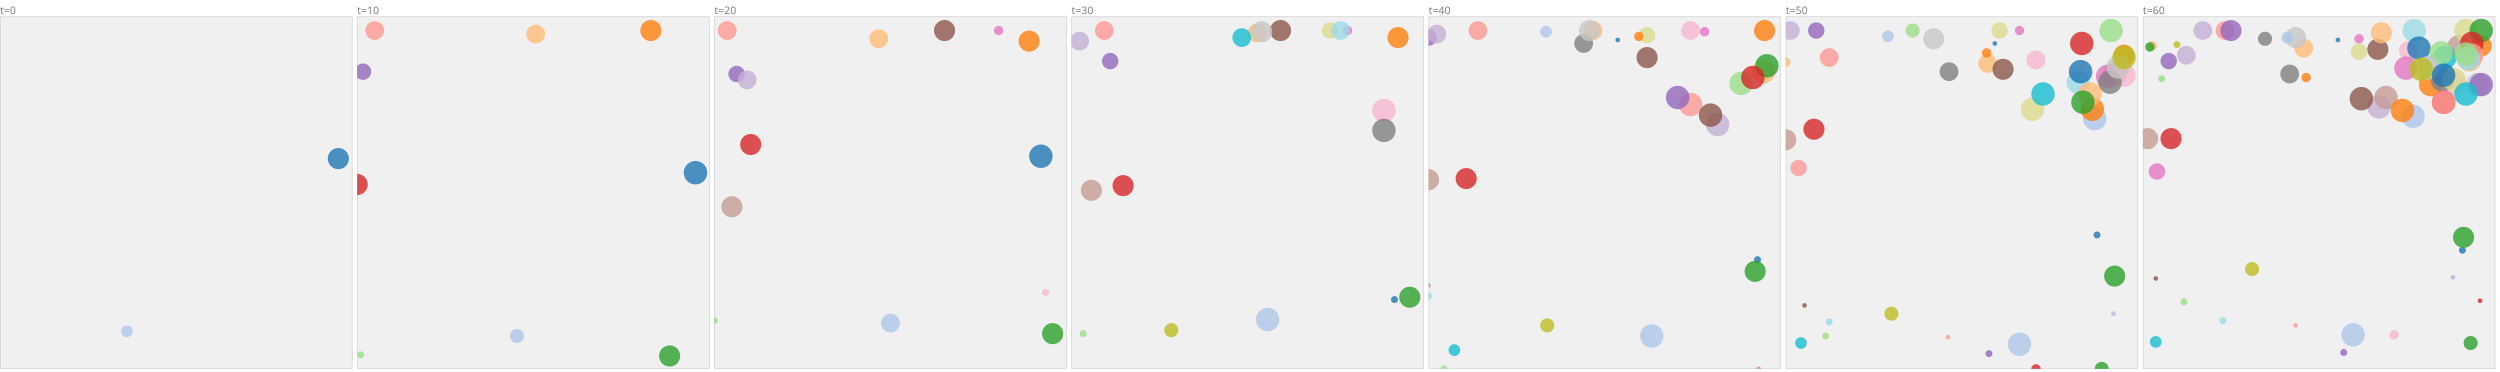
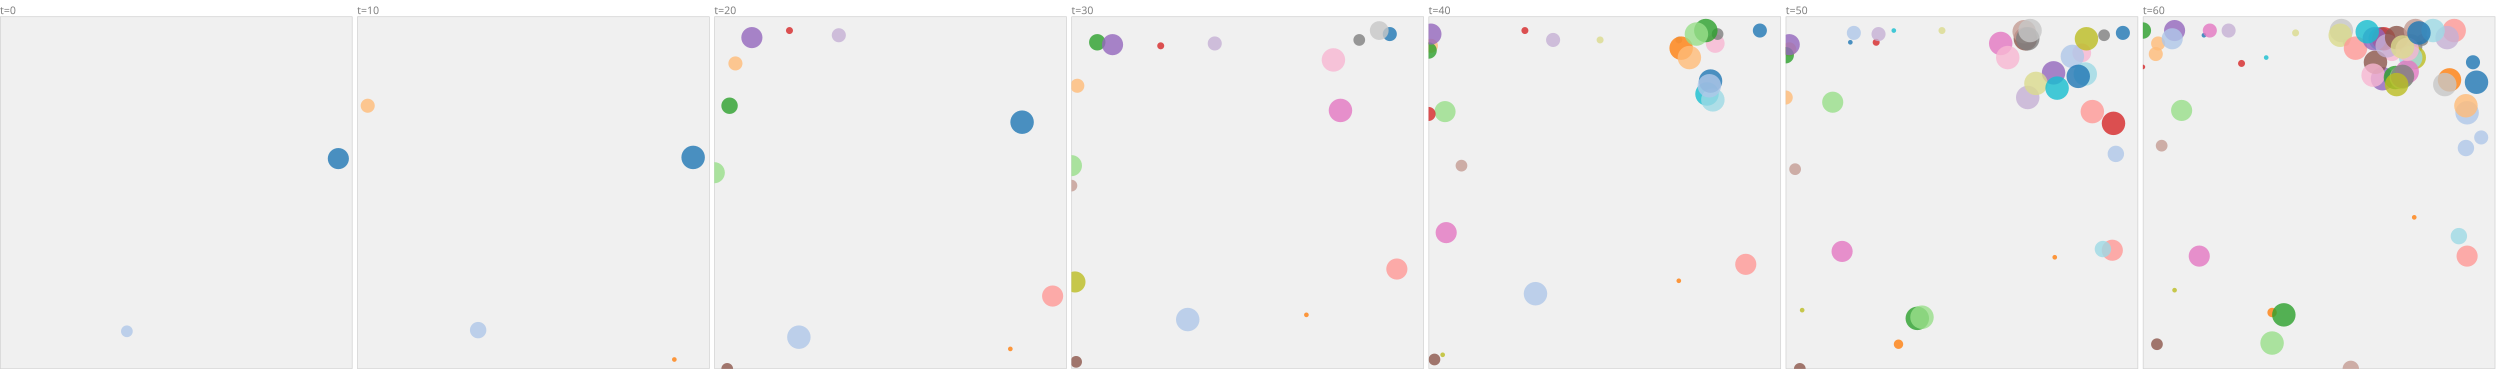
<svg xmlns="http://www.w3.org/2000/svg" width="2128" height="316">
  <text x="0" y="12" font-size="9" font-family="sans-serif" fill="gray">t=0</text>
  <g transform="translate(0, 14)">
    <svg width="300" height="300" viewBox="0 0 300 300">
      <rect width="300" height="300" fill="#f0f0f0" stroke="#ccc" />
      <circle cx="288" cy="121" r="9" fill="rgb(31,119,180)" opacity="0.8" />
      <circle cx="108" cy="268" r="5" fill="rgb(175,199,232)" opacity="0.8" />
    </svg>
  </g>
  <text x="304" y="12" font-size="9" font-family="sans-serif" fill="gray">t=10</text>
  <g transform="translate(304, 14)">
    <svg width="300" height="300" viewBox="0 0 300 300">
      <rect width="300" height="300" fill="#f0f0f0" stroke="#ccc" />
-       <circle cx="288" cy="133" r="10" fill="rgb(31,119,180)" opacity="0.8" />
-       <circle cx="136" cy="272" r="6" fill="rgb(175,199,232)" opacity="0.8" />
-       <circle cx="250" cy="12" r="9" fill="rgb(255,127,14)" opacity="0.8" />
-       <circle cx="152" cy="15" r="8" fill="rgb(255,187,120)" opacity="0.8" />
-       <circle cx="266" cy="289" r="9" fill="rgb(44,160,44)" opacity="0.8" />
-       <circle cx="3" cy="288" r="3" fill="rgb(152,223,138)" opacity="0.8" />
-       <circle cx="0" cy="143" r="9" fill="rgb(214,39,40)" opacity="0.8" />
-       <circle cx="15" cy="12" r="8" fill="rgb(255,152,150)" opacity="0.8" />
-       <circle cx="5" cy="47" r="7" fill="rgb(148,103,189)" opacity="0.8" />
+       <circle cx="286" cy="120" r="10" fill="rgb(31,119,180)" opacity="0.8" />
+       <circle cx="103" cy="267" r="7" fill="rgb(175,199,232)" opacity="0.8" />
+       <circle cx="270" cy="292" r="2" fill="rgb(255,127,14)" opacity="0.8" />
+       <circle cx="9" cy="76" r="6" fill="rgb(255,187,120)" opacity="0.8" />
    </svg>
  </g>
  <text x="608" y="12" font-size="9" font-family="sans-serif" fill="gray">t=20</text>
  <g transform="translate(608, 14)">
    <svg width="300" height="300" viewBox="0 0 300 300">
      <rect width="300" height="300" fill="#f0f0f0" stroke="#ccc" />
-       <circle cx="278" cy="119" r="10" fill="rgb(31,119,180)" opacity="0.8" />
-       <circle cx="150" cy="261" r="8" fill="rgb(175,199,232)" opacity="0.8" />
-       <circle cx="268" cy="21" r="9" fill="rgb(255,127,14)" opacity="0.8" />
-       <circle cx="140" cy="19" r="8" fill="rgb(255,187,120)" opacity="0.8" />
-       <circle cx="288" cy="270" r="9" fill="rgb(44,160,44)" opacity="0.8" />
-       <circle cx="0" cy="259" r="3" fill="rgb(152,223,138)" opacity="0.8" />
-       <circle cx="31" cy="109" r="9" fill="rgb(214,39,40)" opacity="0.8" />
-       <circle cx="11" cy="12" r="8" fill="rgb(255,152,150)" opacity="0.8" />
-       <circle cx="19" cy="49" r="7" fill="rgb(148,103,189)" opacity="0.8" />
-       <circle cx="28" cy="54" r="8" fill="rgb(197,176,213)" opacity="0.8" />
-       <circle cx="196" cy="12" r="9" fill="rgb(140,86,75)" opacity="0.8" />
-       <circle cx="15" cy="162" r="9" fill="rgb(196,156,148)" opacity="0.8" />
-       <circle cx="242" cy="12" r="4" fill="rgb(227,119,194)" opacity="0.8" />
-       <circle cx="282" cy="235" r="3" fill="rgb(247,182,210)" opacity="0.8" />
+       <circle cx="262" cy="90" r="10" fill="rgb(31,119,180)" opacity="0.8" />
+       <circle cx="72" cy="273" r="10" fill="rgb(175,199,232)" opacity="0.8" />
+       <circle cx="252" cy="283" r="2" fill="rgb(255,127,14)" opacity="0.8" />
+       <circle cx="18" cy="40" r="6" fill="rgb(255,187,120)" opacity="0.8" />
+       <circle cx="13" cy="76" r="7" fill="rgb(44,160,44)" opacity="0.8" />
+       <circle cx="0" cy="133" r="9" fill="rgb(152,223,138)" opacity="0.8" />
+       <circle cx="64" cy="12" r="3" fill="rgb(214,39,40)" opacity="0.8" />
+       <circle cx="288" cy="238" r="9" fill="rgb(255,152,150)" opacity="0.8" />
+       <circle cx="32" cy="18" r="9" fill="rgb(148,103,189)" opacity="0.8" />
+       <circle cx="106" cy="16" r="6" fill="rgb(197,176,213)" opacity="0.8" />
+       <circle cx="11" cy="300" r="5" fill="rgb(140,86,75)" opacity="0.8" />
    </svg>
  </g>
  <text x="912" y="12" font-size="9" font-family="sans-serif" fill="gray">t=30</text>
  <g transform="translate(912, 14)">
    <svg width="300" height="300" viewBox="0 0 300 300">
      <rect width="300" height="300" fill="#f0f0f0" stroke="#ccc" />
-       <circle cx="275" cy="241" r="3" fill="rgb(31,119,180)" opacity="0.8" />
-       <circle cx="167" cy="258" r="10" fill="rgb(175,199,232)" opacity="0.8" />
-       <circle cx="278" cy="18" r="9" fill="rgb(255,127,14)" opacity="0.8" />
-       <circle cx="158" cy="14" r="8" fill="rgb(255,187,120)" opacity="0.8" />
-       <circle cx="288" cy="239" r="9" fill="rgb(44,160,44)" opacity="0.8" />
-       <circle cx="10" cy="270" r="3" fill="rgb(152,223,138)" opacity="0.8" />
-       <circle cx="44" cy="144" r="9" fill="rgb(214,39,40)" opacity="0.8" />
-       <circle cx="28" cy="12" r="8" fill="rgb(255,152,150)" opacity="0.8" />
-       <circle cx="33" cy="38" r="7" fill="rgb(148,103,189)" opacity="0.8" />
-       <circle cx="7" cy="21" r="8" fill="rgb(197,176,213)" opacity="0.8" />
-       <circle cx="178" cy="12" r="9" fill="rgb(140,86,75)" opacity="0.8" />
-       <circle cx="17" cy="148" r="9" fill="rgb(196,156,148)" opacity="0.8" />
-       <circle cx="235" cy="12" r="4" fill="rgb(227,119,194)" opacity="0.8" />
-       <circle cx="266" cy="80" r="10" fill="rgb(247,182,210)" opacity="0.8" />
-       <circle cx="266" cy="97" r="10" fill="rgb(127,127,127)" opacity="0.8" />
-       <circle cx="162" cy="13" r="9" fill="rgb(199,199,199)" opacity="0.8" />
-       <circle cx="85" cy="267" r="6" fill="rgb(188,189,34)" opacity="0.8" />
-       <circle cx="220" cy="12" r="7" fill="rgb(219,219,141)" opacity="0.8" />
-       <circle cx="145" cy="18" r="8" fill="rgb(23,190,207)" opacity="0.8" />
-       <circle cx="229" cy="12" r="8" fill="rgb(158,218,229)" opacity="0.8" />
+       <circle cx="271" cy="15" r="6" fill="rgb(31,119,180)" opacity="0.8" />
+       <circle cx="99" cy="258" r="10" fill="rgb(175,199,232)" opacity="0.8" />
+       <circle cx="200" cy="254" r="2" fill="rgb(255,127,14)" opacity="0.8" />
+       <circle cx="5" cy="59" r="6" fill="rgb(255,187,120)" opacity="0.8" />
+       <circle cx="22" cy="22" r="7" fill="rgb(44,160,44)" opacity="0.8" />
+       <circle cx="0" cy="127" r="9" fill="rgb(152,223,138)" opacity="0.8" />
+       <circle cx="76" cy="25" r="3" fill="rgb(214,39,40)" opacity="0.8" />
+       <circle cx="277" cy="215" r="9" fill="rgb(255,152,150)" opacity="0.8" />
+       <circle cx="35" cy="24" r="9" fill="rgb(148,103,189)" opacity="0.8" />
+       <circle cx="122" cy="23" r="6" fill="rgb(197,176,213)" opacity="0.8" />
+       <circle cx="4" cy="294" r="5" fill="rgb(140,86,75)" opacity="0.8" />
+       <circle cx="0" cy="144" r="5" fill="rgb(196,156,148)" opacity="0.8" />
+       <circle cx="229" cy="80" r="10" fill="rgb(227,119,194)" opacity="0.8" />
+       <circle cx="223" cy="37" r="10" fill="rgb(247,182,210)" opacity="0.8" />
+       <circle cx="245" cy="20" r="5" fill="rgb(127,127,127)" opacity="0.8" />
+       <circle cx="262" cy="12" r="8" fill="rgb(199,199,199)" opacity="0.8" />
+       <circle cx="3" cy="226" r="9" fill="rgb(188,189,34)" opacity="0.8" />
    </svg>
  </g>
  <text x="1216" y="12" font-size="9" font-family="sans-serif" fill="gray">t=40</text>
  <g transform="translate(1216, 14)">
    <svg width="300" height="300" viewBox="0 0 300 300">
      <rect width="300" height="300" fill="#f0f0f0" stroke="#ccc" />
-       <circle cx="280" cy="207" r="3" fill="rgb(31,119,180)" opacity="0.8" />
-       <circle cx="190" cy="272" r="10" fill="rgb(175,199,232)" opacity="0.8" />
-       <circle cx="286" cy="12" r="9" fill="rgb(255,127,14)" opacity="0.8" />
-       <circle cx="140" cy="12" r="8" fill="rgb(255,187,120)" opacity="0.8" />
-       <circle cx="278" cy="217" r="9" fill="rgb(44,160,44)" opacity="0.8" />
-       <circle cx="13" cy="300" r="3" fill="rgb(152,223,138)" opacity="0.8" />
-       <circle cx="32" cy="138" r="9" fill="rgb(214,39,40)" opacity="0.8" />
-       <circle cx="42" cy="12" r="8" fill="rgb(255,152,150)" opacity="0.8" />
-       <circle cx="0" cy="18" r="7" fill="rgb(148,103,189)" opacity="0.8" />
-       <circle cx="7" cy="15" r="8" fill="rgb(197,176,213)" opacity="0.8" />
-       <circle cx="186" cy="35" r="9" fill="rgb(140,86,75)" opacity="0.8" />
-       <circle cx="0" cy="139" r="9" fill="rgb(196,156,148)" opacity="0.8" />
-       <circle cx="235" cy="13" r="4" fill="rgb(227,119,194)" opacity="0.8" />
-       <circle cx="223" cy="12" r="8" fill="rgb(247,182,210)" opacity="0.8" />
-       <circle cx="132" cy="23" r="8" fill="rgb(127,127,127)" opacity="0.8" />
-       <circle cx="137" cy="12" r="9" fill="rgb(199,199,199)" opacity="0.8" />
-       <circle cx="101" cy="263" r="6" fill="rgb(188,189,34)" opacity="0.8" />
-       <circle cx="186" cy="16" r="7" fill="rgb(219,219,141)" opacity="0.8" />
-       <circle cx="22" cy="284" r="5" fill="rgb(23,190,207)" opacity="0.8" />
-       <circle cx="0" cy="238" r="3" fill="rgb(158,218,229)" opacity="0.8" />
-       <circle cx="161" cy="20" r="2" fill="rgb(31,119,180)" opacity="0.8" />
-       <circle cx="100" cy="13" r="5" fill="rgb(175,199,232)" opacity="0.8" />
-       <circle cx="179" cy="17" r="4" fill="rgb(255,127,14)" opacity="0.8" />
-       <circle cx="285" cy="47" r="10" fill="rgb(255,187,120)" opacity="0.8" />
-       <circle cx="288" cy="42" r="10" fill="rgb(44,160,44)" opacity="0.8" />
-       <circle cx="266" cy="57" r="10" fill="rgb(152,223,138)" opacity="0.8" />
-       <circle cx="276" cy="52" r="10" fill="rgb(214,39,40)" opacity="0.8" />
-       <circle cx="223" cy="75" r="10" fill="rgb(255,152,150)" opacity="0.8" />
-       <circle cx="212" cy="69" r="10" fill="rgb(148,103,189)" opacity="0.8" />
-       <circle cx="246" cy="92" r="10" fill="rgb(197,176,213)" opacity="0.8" />
-       <circle cx="240" cy="84" r="10" fill="rgb(140,86,75)" opacity="0.8" />
-       <circle cx="0" cy="229" r="2" fill="rgb(196,156,148)" opacity="0.8" />
-       <circle cx="281" cy="300" r="2" fill="rgb(227,119,194)" opacity="0.8" />
+       <circle cx="282" cy="12" r="6" fill="rgb(31,119,180)" opacity="0.8" />
+       <circle cx="91" cy="236" r="10" fill="rgb(175,199,232)" opacity="0.8" />
+       <circle cx="213" cy="225" r="2" fill="rgb(255,127,14)" opacity="0.8" />
+       <circle cx="2" cy="25" r="6" fill="rgb(255,187,120)" opacity="0.8" />
+       <circle cx="0" cy="29" r="7" fill="rgb(44,160,44)" opacity="0.8" />
+       <circle cx="14" cy="81" r="9" fill="rgb(152,223,138)" opacity="0.8" />
+       <circle cx="82" cy="12" r="3" fill="rgb(214,39,40)" opacity="0.8" />
+       <circle cx="270" cy="211" r="9" fill="rgb(255,152,150)" opacity="0.8" />
+       <circle cx="2" cy="15" r="9" fill="rgb(148,103,189)" opacity="0.8" />
+       <circle cx="106" cy="20" r="6" fill="rgb(197,176,213)" opacity="0.8" />
+       <circle cx="5" cy="292" r="5" fill="rgb(140,86,75)" opacity="0.8" />
+       <circle cx="28" cy="127" r="5" fill="rgb(196,156,148)" opacity="0.8" />
+       <circle cx="15" cy="184" r="9" fill="rgb(227,119,194)" opacity="0.8" />
+       <circle cx="244" cy="23" r="8" fill="rgb(247,182,210)" opacity="0.8" />
+       <circle cx="246" cy="15" r="5" fill="rgb(127,127,127)" opacity="0.8" />
+       <circle cx="213" cy="20" r="3" fill="rgb(199,199,199)" opacity="0.8" />
+       <circle cx="12" cy="288" r="2" fill="rgb(188,189,34)" opacity="0.8" />
+       <circle cx="146" cy="20" r="3" fill="rgb(219,219,141)" opacity="0.8" />
+       <circle cx="237" cy="66" r="10" fill="rgb(23,190,207)" opacity="0.8" />
+       <circle cx="242" cy="71" r="10" fill="rgb(158,218,229)" opacity="0.8" />
+       <circle cx="240" cy="55" r="10" fill="rgb(31,119,180)" opacity="0.8" />
+       <circle cx="239" cy="59" r="10" fill="rgb(175,199,232)" opacity="0.8" />
+       <circle cx="215" cy="27" r="10" fill="rgb(255,127,14)" opacity="0.8" />
+       <circle cx="222" cy="35" r="10" fill="rgb(255,187,120)" opacity="0.8" />
+       <circle cx="236" cy="12" r="10" fill="rgb(44,160,44)" opacity="0.8" />
+       <circle cx="228" cy="15" r="10" fill="rgb(152,223,138)" opacity="0.8" />
+       <circle cx="0" cy="83" r="6" fill="rgb(214,39,40)" opacity="0.8" />
    </svg>
  </g>
  <text x="1520" y="12" font-size="9" font-family="sans-serif" fill="gray">t=50</text>
  <g transform="translate(1520, 14)">
    <svg width="300" height="300" viewBox="0 0 300 300">
      <rect width="300" height="300" fill="#f0f0f0" stroke="#ccc" />
-       <circle cx="265" cy="186" r="3" fill="rgb(31,119,180)" opacity="0.8" />
-       <circle cx="199" cy="279" r="10" fill="rgb(175,199,232)" opacity="0.8" />
-       <circle cx="288" cy="33" r="9" fill="rgb(255,127,14)" opacity="0.8" />
-       <circle cx="172" cy="40" r="8" fill="rgb(255,187,120)" opacity="0.8" />
-       <circle cx="280" cy="221" r="9" fill="rgb(44,160,44)" opacity="0.8" />
-       <circle cx="34" cy="272" r="3" fill="rgb(152,223,138)" opacity="0.8" />
-       <circle cx="24" cy="96" r="9" fill="rgb(214,39,40)" opacity="0.8" />
-       <circle cx="37" cy="35" r="8" fill="rgb(255,152,150)" opacity="0.8" />
-       <circle cx="26" cy="12" r="7" fill="rgb(148,103,189)" opacity="0.8" />
-       <circle cx="4" cy="12" r="8" fill="rgb(197,176,213)" opacity="0.8" />
-       <circle cx="185" cy="45" r="9" fill="rgb(140,86,75)" opacity="0.8" />
-       <circle cx="0" cy="105" r="9" fill="rgb(196,156,148)" opacity="0.8" />
-       <circle cx="199" cy="12" r="4" fill="rgb(227,119,194)" opacity="0.8" />
-       <circle cx="213" cy="37" r="8" fill="rgb(247,182,210)" opacity="0.8" />
-       <circle cx="139" cy="47" r="8" fill="rgb(127,127,127)" opacity="0.8" />
-       <circle cx="126" cy="19" r="9" fill="rgb(199,199,199)" opacity="0.8" />
-       <circle cx="90" cy="253" r="6" fill="rgb(188,189,34)" opacity="0.8" />
-       <circle cx="182" cy="12" r="7" fill="rgb(219,219,141)" opacity="0.8" />
-       <circle cx="13" cy="278" r="5" fill="rgb(23,190,207)" opacity="0.8" />
-       <circle cx="37" cy="260" r="3" fill="rgb(158,218,229)" opacity="0.8" />
-       <circle cx="178" cy="23" r="2" fill="rgb(31,119,180)" opacity="0.8" />
-       <circle cx="87" cy="17" r="5" fill="rgb(175,199,232)" opacity="0.8" />
-       <circle cx="171" cy="31" r="4" fill="rgb(255,127,14)" opacity="0.8" />
-       <circle cx="0" cy="39" r="4" fill="rgb(255,187,120)" opacity="0.8" />
-       <circle cx="269" cy="300" r="6" fill="rgb(44,160,44)" opacity="0.8" />
-       <circle cx="277" cy="12" r="10" fill="rgb(152,223,138)" opacity="0.8" />
-       <circle cx="252" cy="23" r="10" fill="rgb(214,39,40)" opacity="0.8" />
-       <circle cx="138" cy="273" r="2" fill="rgb(255,152,150)" opacity="0.8" />
-       <circle cx="173" cy="287" r="3" fill="rgb(148,103,189)" opacity="0.8" />
-       <circle cx="279" cy="253" r="2" fill="rgb(197,176,213)" opacity="0.8" />
-       <circle cx="16" cy="246" r="2" fill="rgb(140,86,75)" opacity="0.8" />
-       <circle cx="280" cy="49" r="10" fill="rgb(196,156,148)" opacity="0.8" />
-       <circle cx="274" cy="51" r="10" fill="rgb(227,119,194)" opacity="0.8" />
-       <circle cx="288" cy="50" r="10" fill="rgb(247,182,210)" opacity="0.8" />
-       <circle cx="276" cy="56" r="10" fill="rgb(127,127,127)" opacity="0.8" />
-       <circle cx="283" cy="43" r="10" fill="rgb(199,199,199)" opacity="0.8" />
-       <circle cx="288" cy="35" r="10" fill="rgb(188,189,34)" opacity="0.8" />
-       <circle cx="210" cy="79" r="10" fill="rgb(219,219,141)" opacity="0.8" />
-       <circle cx="219" cy="66" r="10" fill="rgb(23,190,207)" opacity="0.8" />
-       <circle cx="249" cy="56" r="10" fill="rgb(158,218,229)" opacity="0.8" />
-       <circle cx="251" cy="47" r="10" fill="rgb(31,119,180)" opacity="0.8" />
-       <circle cx="263" cy="87" r="10" fill="rgb(175,199,232)" opacity="0.8" />
-       <circle cx="261" cy="79" r="10" fill="rgb(255,127,14)" opacity="0.8" />
-       <circle cx="259" cy="66" r="10" fill="rgb(255,187,120)" opacity="0.8" />
-       <circle cx="253" cy="73" r="10" fill="rgb(44,160,44)" opacity="0.8" />
-       <circle cx="108" cy="12" r="6" fill="rgb(152,223,138)" opacity="0.8" />
-       <circle cx="213" cy="300" r="4" fill="rgb(214,39,40)" opacity="0.8" />
-       <circle cx="11" cy="129" r="7" fill="rgb(255,152,150)" opacity="0.8" />
+       <circle cx="287" cy="14" r="6" fill="rgb(31,119,180)" opacity="0.8" />
+       <circle cx="281" cy="117" r="7" fill="rgb(175,199,232)" opacity="0.8" />
+       <circle cx="229" cy="205" r="2" fill="rgb(255,127,14)" opacity="0.8" />
+       <circle cx="3" cy="28" r="6" fill="rgb(255,187,120)" opacity="0.8" />
+       <circle cx="0" cy="33" r="7" fill="rgb(44,160,44)" opacity="0.8" />
+       <circle cx="40" cy="73" r="9" fill="rgb(152,223,138)" opacity="0.8" />
+       <circle cx="77" cy="22" r="3" fill="rgb(214,39,40)" opacity="0.8" />
+       <circle cx="278" cy="199" r="9" fill="rgb(255,152,150)" opacity="0.8" />
+       <circle cx="3" cy="24" r="9" fill="rgb(148,103,189)" opacity="0.8" />
+       <circle cx="79" cy="15" r="6" fill="rgb(197,176,213)" opacity="0.8" />
+       <circle cx="12" cy="300" r="5" fill="rgb(140,86,75)" opacity="0.8" />
+       <circle cx="8" cy="130" r="5" fill="rgb(196,156,148)" opacity="0.8" />
+       <circle cx="48" cy="200" r="9" fill="rgb(227,119,194)" opacity="0.8" />
+       <circle cx="252" cy="31" r="8" fill="rgb(247,182,210)" opacity="0.8" />
+       <circle cx="271" cy="16" r="5" fill="rgb(127,127,127)" opacity="0.8" />
+       <circle cx="209" cy="16" r="3" fill="rgb(199,199,199)" opacity="0.8" />
+       <circle cx="14" cy="250" r="2" fill="rgb(188,189,34)" opacity="0.8" />
+       <circle cx="133" cy="12" r="3" fill="rgb(219,219,141)" opacity="0.8" />
+       <circle cx="92" cy="12" r="2" fill="rgb(23,190,207)" opacity="0.8" />
+       <circle cx="270" cy="198" r="7" fill="rgb(158,218,229)" opacity="0.8" />
+       <circle cx="55" cy="22" r="2" fill="rgb(31,119,180)" opacity="0.8" />
+       <circle cx="244" cy="34" r="10" fill="rgb(175,199,232)" opacity="0.8" />
+       <circle cx="96" cy="279" r="4" fill="rgb(255,127,14)" opacity="0.8" />
+       <circle cx="0" cy="69" r="6" fill="rgb(255,187,120)" opacity="0.8" />
+       <circle cx="112" cy="257" r="10" fill="rgb(44,160,44)" opacity="0.8" />
+       <circle cx="116" cy="256" r="10" fill="rgb(152,223,138)" opacity="0.8" />
+       <circle cx="279" cy="91" r="10" fill="rgb(214,39,40)" opacity="0.8" />
+       <circle cx="261" cy="81" r="10" fill="rgb(255,152,150)" opacity="0.8" />
+       <circle cx="228" cy="48" r="10" fill="rgb(148,103,189)" opacity="0.8" />
+       <circle cx="206" cy="69" r="10" fill="rgb(197,176,213)" opacity="0.8" />
+       <circle cx="204" cy="19" r="10" fill="rgb(140,86,75)" opacity="0.8" />
+       <circle cx="203" cy="13" r="10" fill="rgb(196,156,148)" opacity="0.8" />
+       <circle cx="183" cy="23" r="10" fill="rgb(227,119,194)" opacity="0.8" />
+       <circle cx="189" cy="35" r="10" fill="rgb(247,182,210)" opacity="0.8" />
+       <circle cx="206" cy="19" r="10" fill="rgb(127,127,127)" opacity="0.8" />
+       <circle cx="208" cy="12" r="10" fill="rgb(199,199,199)" opacity="0.8" />
+       <circle cx="256" cy="19" r="10" fill="rgb(188,189,34)" opacity="0.8" />
+       <circle cx="213" cy="57" r="10" fill="rgb(219,219,141)" opacity="0.8" />
+       <circle cx="231" cy="61" r="10" fill="rgb(23,190,207)" opacity="0.8" />
+       <circle cx="255" cy="49" r="10" fill="rgb(158,218,229)" opacity="0.8" />
+       <circle cx="249" cy="51" r="10" fill="rgb(31,119,180)" opacity="0.8" />
+       <circle cx="58" cy="14" r="6" fill="rgb(175,199,232)" opacity="0.8" />
    </svg>
  </g>
  <text x="1824" y="12" font-size="9" font-family="sans-serif" fill="gray">t=60</text>
  <g transform="translate(1824, 14)">
    <svg width="300" height="300" viewBox="0 0 300 300">
      <rect width="300" height="300" fill="#f0f0f0" stroke="#ccc" />
-       <circle cx="272" cy="199" r="3" fill="rgb(31,119,180)" opacity="0.8" />
-       <circle cx="179" cy="271" r="10" fill="rgb(175,199,232)" opacity="0.8" />
-       <circle cx="288" cy="25" r="9" fill="rgb(255,127,14)" opacity="0.8" />
-       <circle cx="137" cy="27" r="8" fill="rgb(255,187,120)" opacity="0.8" />
-       <circle cx="273" cy="188" r="9" fill="rgb(44,160,44)" opacity="0.8" />
-       <circle cx="35" cy="243" r="3" fill="rgb(152,223,138)" opacity="0.8" />
-       <circle cx="24" cy="104" r="9" fill="rgb(214,39,40)" opacity="0.8" />
-       <circle cx="70" cy="12" r="8" fill="rgb(255,152,150)" opacity="0.8" />
-       <circle cx="22" cy="38" r="7" fill="rgb(148,103,189)" opacity="0.8" />
-       <circle cx="37" cy="33" r="8" fill="rgb(197,176,213)" opacity="0.8" />
-       <circle cx="200" cy="28" r="9" fill="rgb(140,86,75)" opacity="0.8" />
-       <circle cx="4" cy="104" r="9" fill="rgb(196,156,148)" opacity="0.8" />
-       <circle cx="184" cy="19" r="4" fill="rgb(227,119,194)" opacity="0.8" />
-       <circle cx="226" cy="29" r="8" fill="rgb(247,182,210)" opacity="0.8" />
-       <circle cx="125" cy="49" r="8" fill="rgb(127,127,127)" opacity="0.8" />
-       <circle cx="130" cy="18" r="9" fill="rgb(199,199,199)" opacity="0.8" />
-       <circle cx="93" cy="215" r="6" fill="rgb(188,189,34)" opacity="0.8" />
-       <circle cx="184" cy="30" r="7" fill="rgb(219,219,141)" opacity="0.8" />
-       <circle cx="11" cy="277" r="5" fill="rgb(23,190,207)" opacity="0.8" />
-       <circle cx="68" cy="259" r="3" fill="rgb(158,218,229)" opacity="0.8" />
-       <circle cx="166" cy="20" r="2" fill="rgb(31,119,180)" opacity="0.8" />
-       <circle cx="123" cy="18" r="5" fill="rgb(175,199,232)" opacity="0.8" />
-       <circle cx="139" cy="52" r="4" fill="rgb(255,127,14)" opacity="0.8" />
-       <circle cx="8" cy="25" r="4" fill="rgb(255,187,120)" opacity="0.8" />
-       <circle cx="279" cy="278" r="6" fill="rgb(44,160,44)" opacity="0.8" />
-       <circle cx="16" cy="53" r="3" fill="rgb(152,223,138)" opacity="0.8" />
-       <circle cx="287" cy="242" r="2" fill="rgb(214,39,40)" opacity="0.8" />
-       <circle cx="130" cy="263" r="2" fill="rgb(255,152,150)" opacity="0.8" />
-       <circle cx="171" cy="286" r="3" fill="rgb(148,103,189)" opacity="0.8" />
-       <circle cx="264" cy="222" r="2" fill="rgb(197,176,213)" opacity="0.8" />
-       <circle cx="11" cy="223" r="2" fill="rgb(140,86,75)" opacity="0.8" />
-       <circle cx="269" cy="26" r="10" fill="rgb(196,156,148)" opacity="0.8" />
-       <circle cx="12" cy="132" r="7" fill="rgb(227,119,194)" opacity="0.8" />
-       <circle cx="214" cy="271" r="4" fill="rgb(247,182,210)" opacity="0.8" />
-       <circle cx="104" cy="19" r="6" fill="rgb(127,127,127)" opacity="0.8" />
-       <circle cx="285" cy="58" r="10" fill="rgb(199,199,199)" opacity="0.8" />
-       <circle cx="29" cy="24" r="3" fill="rgb(188,189,34)" opacity="0.8" />
-       <circle cx="275" cy="12" r="10" fill="rgb(219,219,141)" opacity="0.8" />
-       <circle cx="257" cy="35" r="10" fill="rgb(23,190,207)" opacity="0.8" />
-       <circle cx="231" cy="12" r="10" fill="rgb(158,218,229)" opacity="0.8" />
-       <circle cx="235" cy="27" r="10" fill="rgb(31,119,180)" opacity="0.8" />
-       <circle cx="245" cy="43" r="10" fill="rgb(175,199,232)" opacity="0.8" />
-       <circle cx="245" cy="58" r="10" fill="rgb(255,127,14)" opacity="0.8" />
-       <circle cx="278" cy="37" r="10" fill="rgb(255,187,120)" opacity="0.8" />
-       <circle cx="288" cy="12" r="10" fill="rgb(44,160,44)" opacity="0.8" />
-       <circle cx="254" cy="31" r="10" fill="rgb(152,223,138)" opacity="0.8" />
-       <circle cx="280" cy="23" r="10" fill="rgb(214,39,40)" opacity="0.8" />
-       <circle cx="280" cy="33" r="10" fill="rgb(255,152,150)" opacity="0.8" />
-       <circle cx="288" cy="58" r="10" fill="rgb(148,103,189)" opacity="0.8" />
-       <circle cx="201" cy="77" r="10" fill="rgb(197,176,213)" opacity="0.8" />
-       <circle cx="186" cy="70" r="10" fill="rgb(140,86,75)" opacity="0.8" />
-       <circle cx="207" cy="69" r="10" fill="rgb(196,156,148)" opacity="0.8" />
-       <circle cx="224" cy="44" r="10" fill="rgb(227,119,194)" opacity="0.8" />
-       <circle cx="265" cy="57" r="10" fill="rgb(247,182,210)" opacity="0.8" />
-       <circle cx="255" cy="54" r="10" fill="rgb(127,127,127)" opacity="0.8" />
-       <circle cx="242" cy="44" r="10" fill="rgb(199,199,199)" opacity="0.8" />
-       <circle cx="237" cy="45" r="10" fill="rgb(188,189,34)" opacity="0.8" />
-       <circle cx="265" cy="54" r="10" fill="rgb(219,219,141)" opacity="0.8" />
-       <circle cx="275" cy="66" r="10" fill="rgb(23,190,207)" opacity="0.8" />
-       <circle cx="277" cy="36" r="10" fill="rgb(158,218,229)" opacity="0.8" />
-       <circle cx="256" cy="50" r="10" fill="rgb(31,119,180)" opacity="0.8" />
-       <circle cx="230" cy="85" r="10" fill="rgb(175,199,232)" opacity="0.8" />
-       <circle cx="221" cy="80" r="10" fill="rgb(255,127,14)" opacity="0.8" />
-       <circle cx="203" cy="14" r="9" fill="rgb(255,187,120)" opacity="0.8" />
-       <circle cx="6" cy="26" r="4" fill="rgb(44,160,44)" opacity="0.8" />
-       <circle cx="275" cy="32" r="10" fill="rgb(152,223,138)" opacity="0.8" />
-       <circle cx="256" cy="73" r="10" fill="rgb(214,39,40)" opacity="0.8" />
-       <circle cx="256" cy="73" r="10" fill="rgb(255,152,150)" opacity="0.8" />
-       <circle cx="75" cy="12" r="9" fill="rgb(148,103,189)" opacity="0.8" />
-       <circle cx="51" cy="12" r="8" fill="rgb(197,176,213)" opacity="0.8" />
+       <circle cx="281" cy="39" r="6" fill="rgb(31,119,180)" opacity="0.8" />
+       <circle cx="275" cy="112" r="7" fill="rgb(175,199,232)" opacity="0.8" />
+       <circle cx="231" cy="171" r="2" fill="rgb(255,127,14)" opacity="0.8" />
+       <circle cx="13" cy="23" r="6" fill="rgb(255,187,120)" opacity="0.8" />
+       <circle cx="0" cy="12" r="7" fill="rgb(44,160,44)" opacity="0.8" />
+       <circle cx="33" cy="80" r="9" fill="rgb(152,223,138)" opacity="0.8" />
+       <circle cx="84" cy="40" r="3" fill="rgb(214,39,40)" opacity="0.8" />
+       <circle cx="276" cy="204" r="9" fill="rgb(255,152,150)" opacity="0.8" />
+       <circle cx="27" cy="12" r="9" fill="rgb(148,103,189)" opacity="0.8" />
+       <circle cx="73" cy="12" r="6" fill="rgb(197,176,213)" opacity="0.8" />
+       <circle cx="12" cy="279" r="5" fill="rgb(140,86,75)" opacity="0.8" />
+       <circle cx="16" cy="110" r="5" fill="rgb(196,156,148)" opacity="0.8" />
+       <circle cx="48" cy="204" r="9" fill="rgb(227,119,194)" opacity="0.8" />
+       <circle cx="212" cy="30" r="8" fill="rgb(247,182,210)" opacity="0.8" />
+       <circle cx="238" cy="20" r="5" fill="rgb(127,127,127)" opacity="0.8" />
+       <circle cx="173" cy="22" r="3" fill="rgb(199,199,199)" opacity="0.8" />
+       <circle cx="27" cy="233" r="2" fill="rgb(188,189,34)" opacity="0.8" />
+       <circle cx="130" cy="14" r="3" fill="rgb(219,219,141)" opacity="0.8" />
+       <circle cx="105" cy="35" r="2" fill="rgb(23,190,207)" opacity="0.8" />
+       <circle cx="269" cy="187" r="7" fill="rgb(158,218,229)" opacity="0.8" />
+       <circle cx="52" cy="16" r="2" fill="rgb(31,119,180)" opacity="0.8" />
+       <circle cx="288" cy="103" r="6" fill="rgb(175,199,232)" opacity="0.8" />
+       <circle cx="110" cy="252" r="4" fill="rgb(255,127,14)" opacity="0.8" />
+       <circle cx="11" cy="32" r="6" fill="rgb(255,187,120)" opacity="0.8" />
+       <circle cx="120" cy="254" r="10" fill="rgb(44,160,44)" opacity="0.8" />
+       <circle cx="110" cy="278" r="10" fill="rgb(152,223,138)" opacity="0.8" />
+       <circle cx="0" cy="43" r="2" fill="rgb(214,39,40)" opacity="0.8" />
+       <circle cx="265" cy="12" r="10" fill="rgb(255,152,150)" opacity="0.8" />
+       <circle cx="204" cy="53" r="10" fill="rgb(148,103,189)" opacity="0.8" />
+       <circle cx="259" cy="18" r="10" fill="rgb(197,176,213)" opacity="0.8" />
+       <circle cx="198" cy="39" r="10" fill="rgb(140,86,75)" opacity="0.8" />
+       <circle cx="177" cy="300" r="7" fill="rgb(196,156,148)" opacity="0.8" />
+       <circle cx="57" cy="12" r="6" fill="rgb(227,119,194)" opacity="0.8" />
+       <circle cx="196" cy="50" r="10" fill="rgb(247,182,210)" opacity="0.8" />
+       <circle cx="228" cy="25" r="10" fill="rgb(127,127,127)" opacity="0.8" />
+       <circle cx="169" cy="12" r="10" fill="rgb(199,199,199)" opacity="0.8" />
+       <circle cx="231" cy="35" r="10" fill="rgb(188,189,34)" opacity="0.8" />
+       <circle cx="168" cy="16" r="10" fill="rgb(219,219,141)" opacity="0.8" />
+       <circle cx="202" cy="19" r="10" fill="rgb(23,190,207)" opacity="0.8" />
+       <circle cx="228" cy="35" r="10" fill="rgb(158,218,229)" opacity="0.8" />
+       <circle cx="284" cy="56" r="10" fill="rgb(31,119,180)" opacity="0.8" />
+       <circle cx="276" cy="82" r="10" fill="rgb(175,199,232)" opacity="0.8" />
+       <circle cx="261" cy="54" r="10" fill="rgb(255,127,14)" opacity="0.8" />
+       <circle cx="275" cy="76" r="10" fill="rgb(255,187,120)" opacity="0.8" />
+       <circle cx="215" cy="52" r="10" fill="rgb(44,160,44)" opacity="0.8" />
+       <circle cx="220" cy="52" r="10" fill="rgb(152,223,138)" opacity="0.8" />
+       <circle cx="205" cy="19" r="10" fill="rgb(214,39,40)" opacity="0.8" />
+       <circle cx="181" cy="27" r="10" fill="rgb(255,152,150)" opacity="0.8" />
+       <circle cx="197" cy="19" r="10" fill="rgb(148,103,189)" opacity="0.8" />
+       <circle cx="208" cy="25" r="10" fill="rgb(197,176,213)" opacity="0.8" />
+       <circle cx="216" cy="18" r="10" fill="rgb(140,86,75)" opacity="0.8" />
+       <circle cx="232" cy="12" r="10" fill="rgb(196,156,148)" opacity="0.8" />
+       <circle cx="225" cy="47" r="10" fill="rgb(227,119,194)" opacity="0.8" />
+       <circle cx="225" cy="28" r="10" fill="rgb(247,182,210)" opacity="0.8" />
+       <circle cx="221" cy="51" r="10" fill="rgb(127,127,127)" opacity="0.8" />
+       <circle cx="257" cy="58" r="10" fill="rgb(199,199,199)" opacity="0.8" />
+       <circle cx="216" cy="58" r="10" fill="rgb(188,189,34)" opacity="0.8" />
+       <circle cx="221" cy="26" r="10" fill="rgb(219,219,141)" opacity="0.8" />
+       <circle cx="191" cy="13" r="10" fill="rgb(23,190,207)" opacity="0.8" />
+       <circle cx="247" cy="12" r="10" fill="rgb(158,218,229)" opacity="0.8" />
+       <circle cx="235" cy="14" r="10" fill="rgb(31,119,180)" opacity="0.8" />
+       <circle cx="25" cy="19" r="9" fill="rgb(175,199,232)" opacity="0.8" />
    </svg>
  </g>
</svg>
